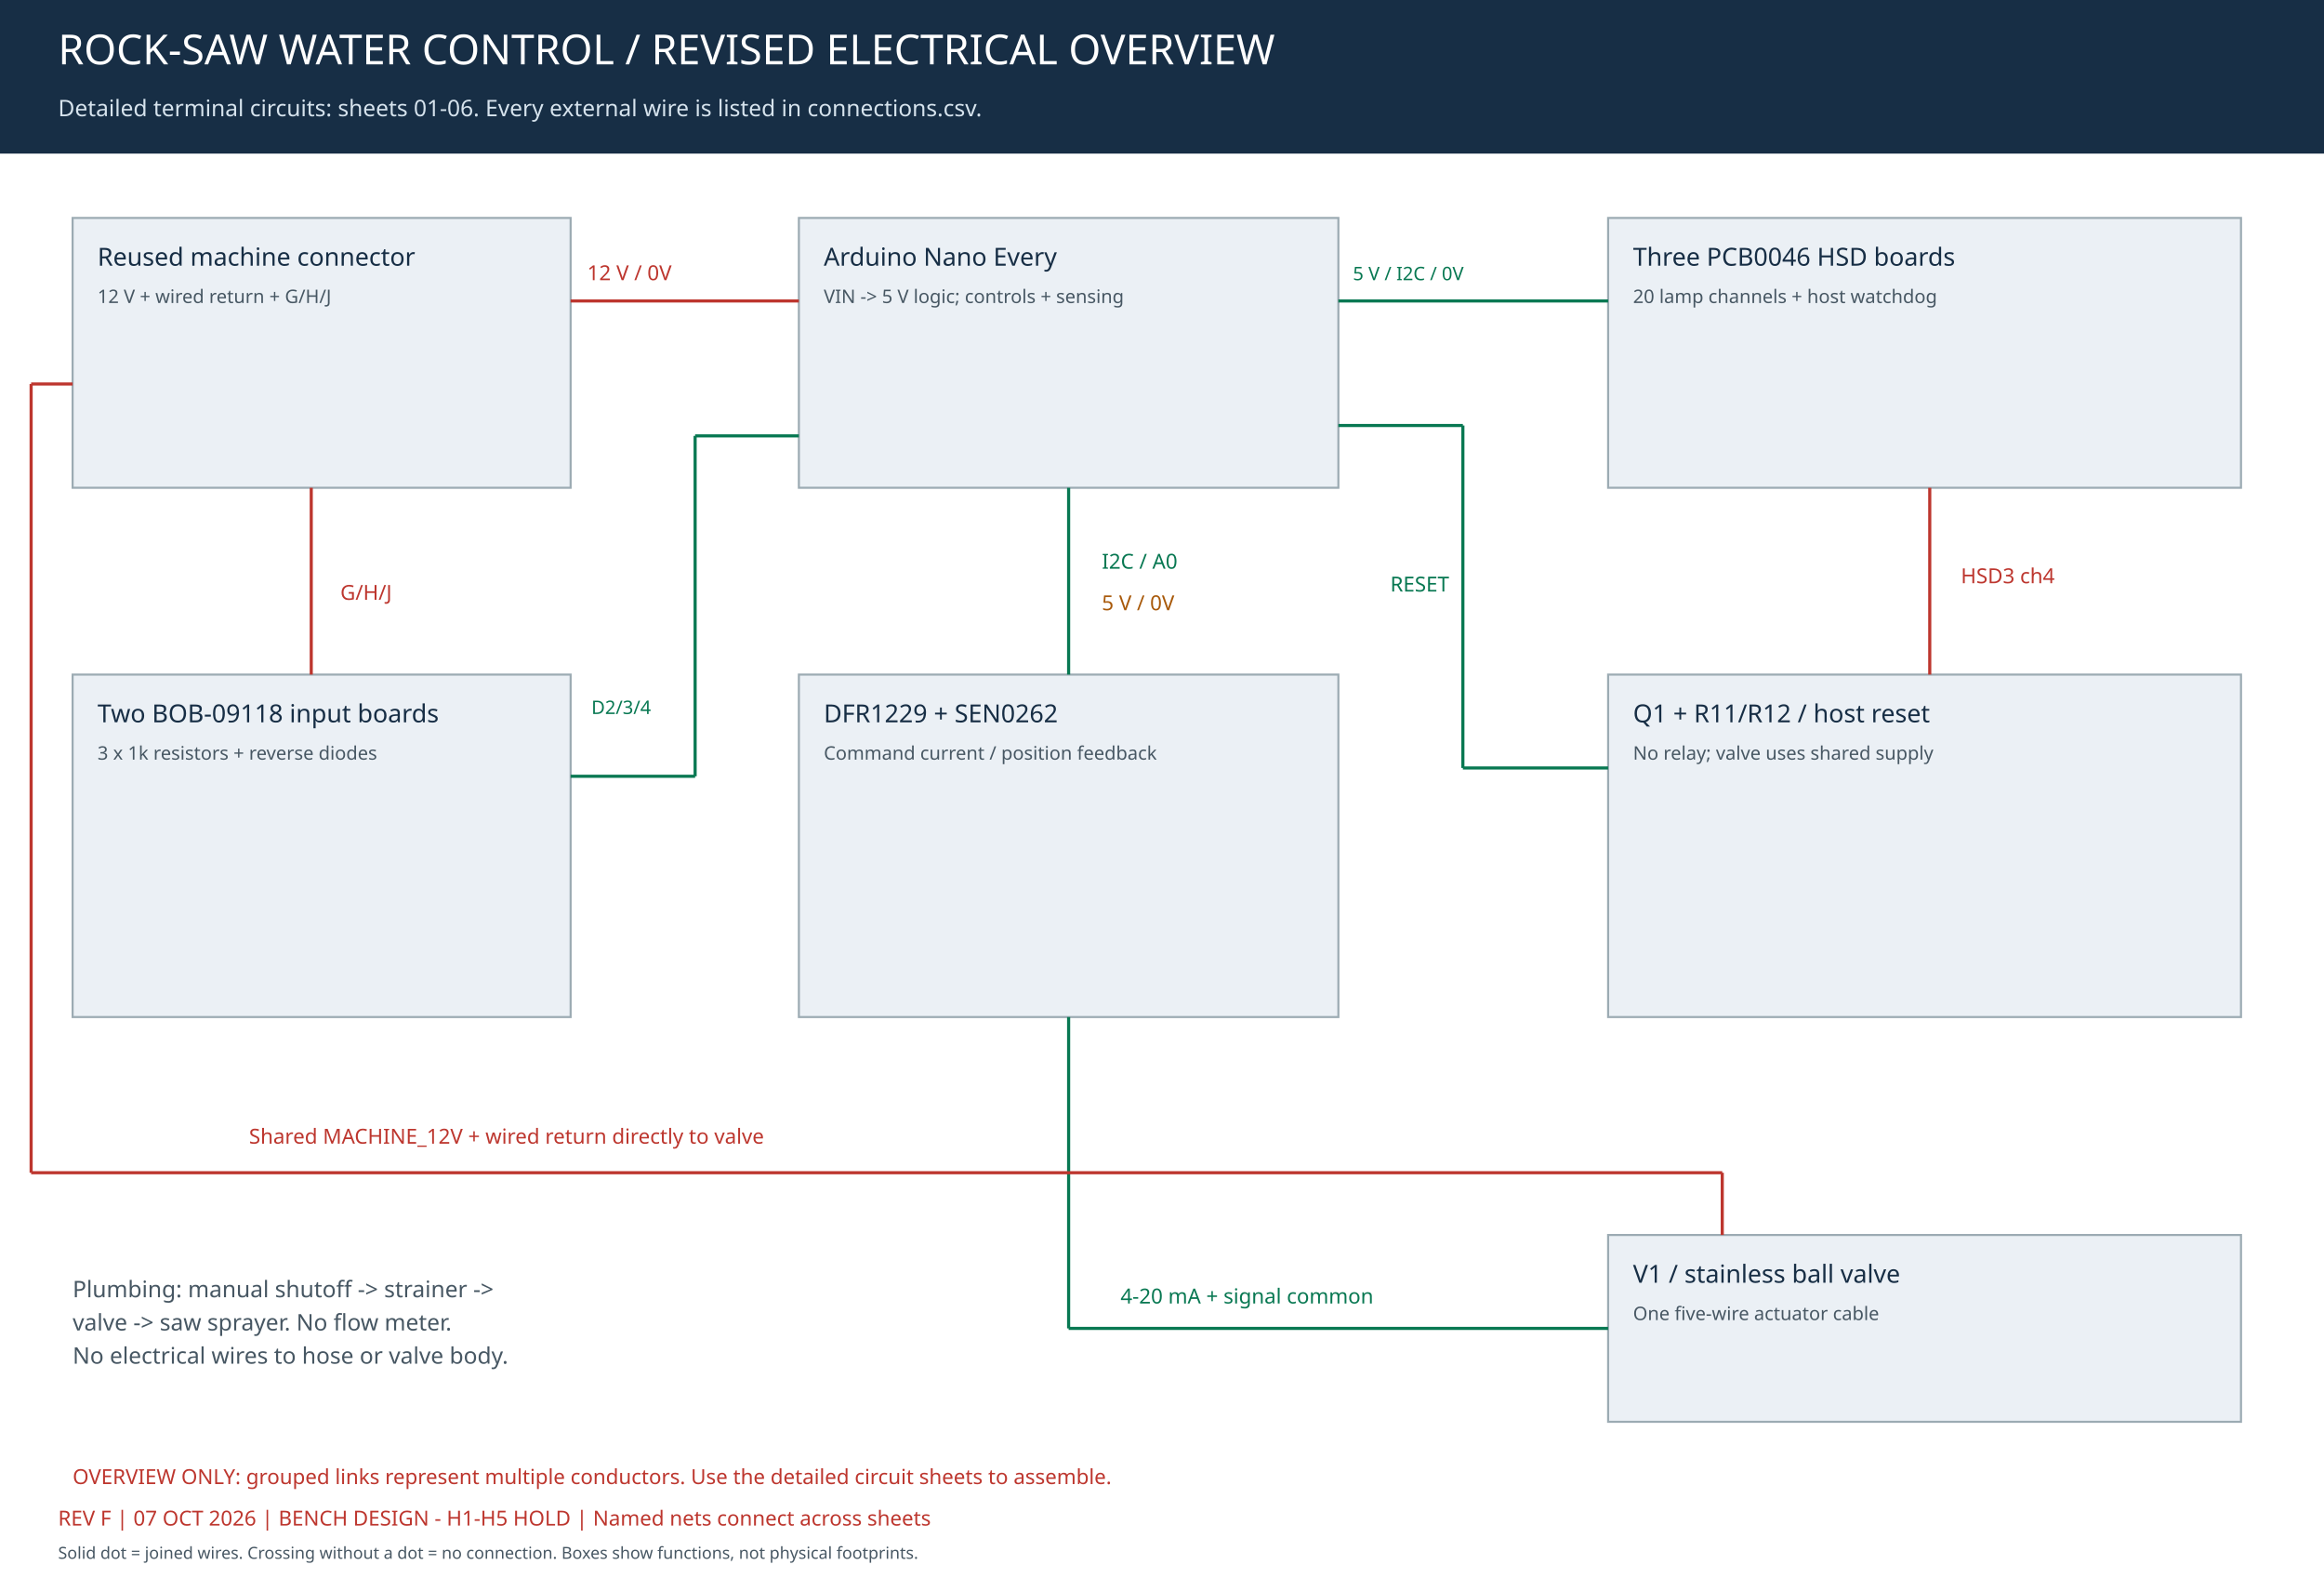
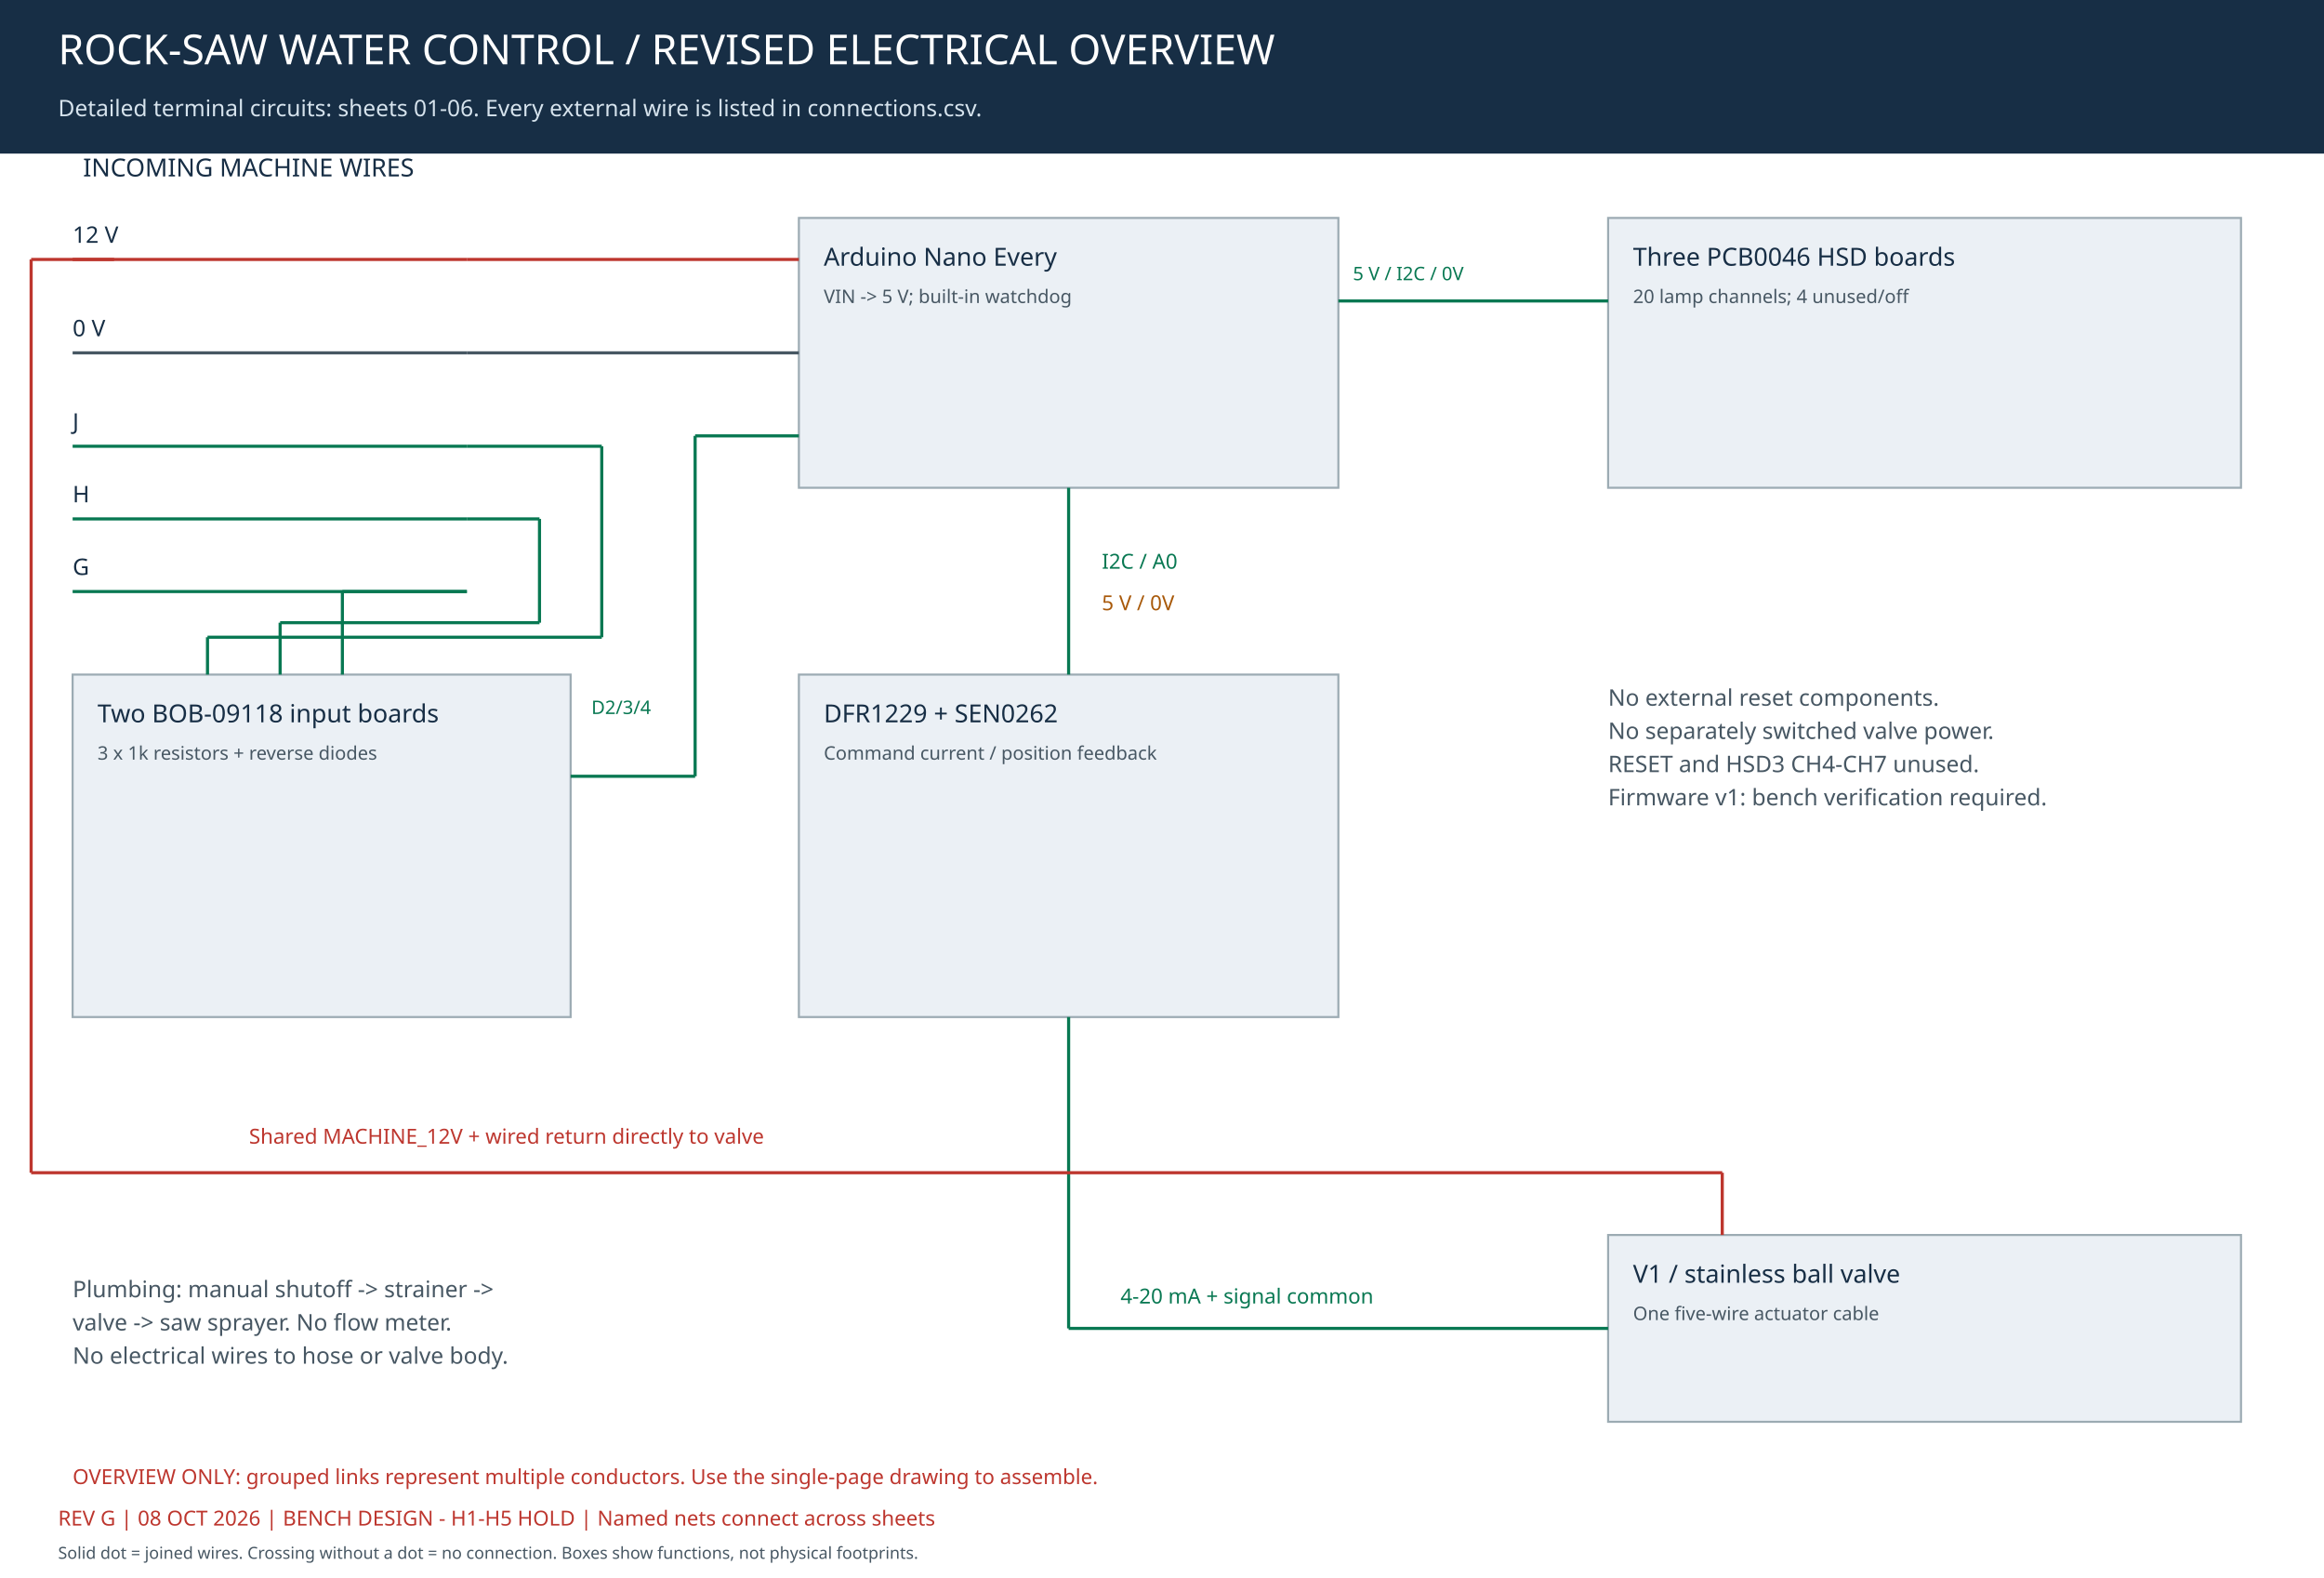
<svg xmlns="http://www.w3.org/2000/svg" width="1120" height="760" preserveAspectRatio="xMinYMin meet" viewBox="0 0 1120 760" version="1.0" fill-rule="evenodd">
  <clipPath id="clip">
    <rect x="0" y="0" width="1120" height="760" />
  </clipPath>
  <g id="group" transform="scale(1,-1) translate(0,-760)" style="clip-path: url(#clip)">
    <g transform="">
      <rect x="0" y="0" width="1120" height="760" style="stroke: none; stroke-linecap: butt; stroke-width: 1; fill: rgb(100%,100%,100%); fill-rule: evenodd;" />
      <rect x="0" y="686" width="1120" height="74" style="stroke: none; stroke-linecap: butt; stroke-width: 1; fill: rgb(9%,18%,27%); fill-rule: evenodd;" />
      <text x="28" y="729" style="font-family: DejaVu-Bold; font-size: 20px;fill: rgb(100%,100%,100%); stroke:none;" transform="translate(0,1458) scale(1,-1)">ROCK-SAW WATER CONTROL / REVISED ELECTRICAL OVERVIEW</text>
      <text x="28" y="704" style="font-family: DejaVu; font-size: 11px;fill: rgb(84%,89%,93%); stroke:none;" transform="translate(0,1408) scale(1,-1)">Detailed terminal circuits: sheets 01-06. Every external wire is listed in connections.csv.</text>
-       <text x="28" y="25" style="font-family: DejaVu-Bold; font-size: 10px;fill: rgb(74%,21%,18%); stroke:none;" transform="translate(0,50) scale(1,-1)">REV F  |  07 OCT 2026  |  BENCH DESIGN - H1-H5 HOLD  |  Named nets connect across sheets</text>
+       <text x="28" y="25" style="font-family: DejaVu-Bold; font-size: 10px;fill: rgb(74%,21%,18%); stroke:none;" transform="translate(0,50) scale(1,-1)">REV G  |  08 OCT 2026  |  BENCH DESIGN - H1-H5 HOLD  |  Named nets connect across sheets</text>
      <text x="28" y="9" style="font-family: DejaVu; font-size: 8px;fill: rgb(28%,34%,39%); stroke:none;" transform="translate(0,18) scale(1,-1)">Solid dot = joined wires. Crossing without a dot = no connection. Boxes show functions, not physical footprints.</text>
-       <rect x="35" y="525" width="240" height="130" style="stroke: rgb(61%,67%,70%); stroke-linecap: butt; stroke-width: 1; fill: rgb(92%,94%,96%); fill-rule: evenodd;" />
-       <text x="47" y="632" style="font-family: DejaVu-Bold; font-size: 12px;fill: rgb(9%,18%,27%); stroke:none;" transform="translate(0,1264) scale(1,-1)">Reused machine connector</text>
-       <text x="47" y="614" style="font-family: DejaVu; font-size: 9px;fill: rgb(28%,34%,39%); stroke:none;" transform="translate(0,1228) scale(1,-1)">12 V + wired return + G/H/J</text>
      <rect x="385" y="525" width="260" height="130" style="stroke: rgb(61%,67%,70%); stroke-linecap: butt; stroke-width: 1; fill: rgb(92%,94%,96%); fill-rule: evenodd;" />
      <text x="397" y="632" style="font-family: DejaVu-Bold; font-size: 12px;fill: rgb(9%,18%,27%); stroke:none;" transform="translate(0,1264) scale(1,-1)">Arduino Nano Every</text>
-       <text x="397" y="614" style="font-family: DejaVu; font-size: 9px;fill: rgb(28%,34%,39%); stroke:none;" transform="translate(0,1228) scale(1,-1)">VIN -&gt; 5 V logic; controls + sensing</text>
+       <text x="397" y="614" style="font-family: DejaVu; font-size: 9px;fill: rgb(28%,34%,39%); stroke:none;" transform="translate(0,1228) scale(1,-1)">VIN -&gt; 5 V; built-in watchdog</text>
      <rect x="775" y="525" width="305" height="130" style="stroke: rgb(61%,67%,70%); stroke-linecap: butt; stroke-width: 1; fill: rgb(92%,94%,96%); fill-rule: evenodd;" />
      <text x="787" y="632" style="font-family: DejaVu-Bold; font-size: 12px;fill: rgb(9%,18%,27%); stroke:none;" transform="translate(0,1264) scale(1,-1)">Three PCB0046 HSD boards</text>
-       <text x="787" y="614" style="font-family: DejaVu; font-size: 9px;fill: rgb(28%,34%,39%); stroke:none;" transform="translate(0,1228) scale(1,-1)">20 lamp channels + host watchdog</text>
+       <text x="787" y="614" style="font-family: DejaVu; font-size: 9px;fill: rgb(28%,34%,39%); stroke:none;" transform="translate(0,1228) scale(1,-1)">20 lamp channels; 4 unused/off</text>
      <rect x="35" y="270" width="240" height="165" style="stroke: rgb(61%,67%,70%); stroke-linecap: butt; stroke-width: 1; fill: rgb(92%,94%,96%); fill-rule: evenodd;" />
      <text x="47" y="412" style="font-family: DejaVu-Bold; font-size: 12px;fill: rgb(9%,18%,27%); stroke:none;" transform="translate(0,824) scale(1,-1)">Two BOB-09118 input boards</text>
      <text x="47" y="394" style="font-family: DejaVu; font-size: 9px;fill: rgb(28%,34%,39%); stroke:none;" transform="translate(0,788) scale(1,-1)">3 x 1k resistors + reverse diodes</text>
      <rect x="385" y="270" width="260" height="165" style="stroke: rgb(61%,67%,70%); stroke-linecap: butt; stroke-width: 1; fill: rgb(92%,94%,96%); fill-rule: evenodd;" />
      <text x="397" y="412" style="font-family: DejaVu-Bold; font-size: 12px;fill: rgb(9%,18%,27%); stroke:none;" transform="translate(0,824) scale(1,-1)">DFR1229 + SEN0262</text>
      <text x="397" y="394" style="font-family: DejaVu; font-size: 9px;fill: rgb(28%,34%,39%); stroke:none;" transform="translate(0,788) scale(1,-1)">Command current / position feedback</text>
-       <rect x="775" y="270" width="305" height="165" style="stroke: rgb(61%,67%,70%); stroke-linecap: butt; stroke-width: 1; fill: rgb(92%,94%,96%); fill-rule: evenodd;" />
-       <text x="787" y="412" style="font-family: DejaVu-Bold; font-size: 12px;fill: rgb(9%,18%,27%); stroke:none;" transform="translate(0,824) scale(1,-1)">Q1 + R11/R12 / host reset</text>
-       <text x="787" y="394" style="font-family: DejaVu; font-size: 9px;fill: rgb(28%,34%,39%); stroke:none;" transform="translate(0,788) scale(1,-1)">No relay; valve uses shared supply</text>
      <rect x="775" y="75" width="305" height="90" style="stroke: rgb(61%,67%,70%); stroke-linecap: butt; stroke-width: 1; fill: rgb(92%,94%,96%); fill-rule: evenodd;" />
      <text x="787" y="142" style="font-family: DejaVu-Bold; font-size: 12px;fill: rgb(9%,18%,27%); stroke:none;" transform="translate(0,284) scale(1,-1)">V1 / stainless ball valve</text>
      <text x="787" y="124" style="font-family: DejaVu; font-size: 9px;fill: rgb(28%,34%,39%); stroke:none;" transform="translate(0,248) scale(1,-1)">One five-wire actuator cable</text>
-       <path d="M 275,615 L 385,615 Z" style="stroke: rgb(74%,21%,18%); stroke-linecap: butt; stroke-width: 1.5;" />
-       <text x="283" y="625" style="font-family: DejaVu; font-size: 10px;fill: rgb(74%,21%,18%); stroke:none;" transform="translate(0,1250) scale(1,-1)">12 V / 0V</text>
+       <text x="35" y="643" style="font-family: DejaVu-Bold; font-size: 11px;fill: rgb(9%,18%,27%); stroke:none;" transform="translate(0,1286) scale(1,-1)">12 V</text>
+       <path d="M 35,635 L 225,635 Z" style="stroke: rgb(74%,21%,18%); stroke-linecap: butt; stroke-width: 1.5;" />
+       <text x="35" y="598" style="font-family: DejaVu-Bold; font-size: 11px;fill: rgb(9%,18%,27%); stroke:none;" transform="translate(0,1196) scale(1,-1)">0 V</text>
+       <path d="M 35,590 L 225,590 Z" style="stroke: rgb(28%,34%,39%); stroke-linecap: butt; stroke-width: 1.5;" />
+       <text x="35" y="553" style="font-family: DejaVu-Bold; font-size: 11px;fill: rgb(9%,18%,27%); stroke:none;" transform="translate(0,1106) scale(1,-1)">J</text>
+       <path d="M 35,545 L 225,545 Z" style="stroke: rgb(3%,47%,32%); stroke-linecap: butt; stroke-width: 1.5;" />
+       <text x="35" y="518" style="font-family: DejaVu-Bold; font-size: 11px;fill: rgb(9%,18%,27%); stroke:none;" transform="translate(0,1036) scale(1,-1)">H</text>
+       <path d="M 35,510 L 225,510 Z" style="stroke: rgb(3%,47%,32%); stroke-linecap: butt; stroke-width: 1.5;" />
+       <text x="35" y="483" style="font-family: DejaVu-Bold; font-size: 11px;fill: rgb(9%,18%,27%); stroke:none;" transform="translate(0,966) scale(1,-1)">G</text>
+       <path d="M 35,475 L 225,475 Z" style="stroke: rgb(3%,47%,32%); stroke-linecap: butt; stroke-width: 1.5;" />
+       <text x="40" y="675" style="font-family: DejaVu-Bold; font-size: 12px;fill: rgb(9%,18%,27%); stroke:none;" transform="translate(0,1350) scale(1,-1)">INCOMING MACHINE WIRES</text>
+       <path d="M 225,635 L 385,635 Z" style="stroke: rgb(74%,21%,18%); stroke-linecap: butt; stroke-width: 1.5;" />
+       <path d="M 225,590 L 385,590 Z" style="stroke: rgb(28%,34%,39%); stroke-linecap: butt; stroke-width: 1.5;" />
+       <path d="M 225,545 L 290,545 Z" style="stroke: rgb(3%,47%,32%); stroke-linecap: butt; stroke-width: 1.5;" />
+       <path d="M 290,545 L 290,453 Z" style="stroke: rgb(3%,47%,32%); stroke-linecap: butt; stroke-width: 1.5;" />
+       <path d="M 290,453 L 100,453 Z" style="stroke: rgb(3%,47%,32%); stroke-linecap: butt; stroke-width: 1.5;" />
+       <path d="M 100,453 L 100,435 Z" style="stroke: rgb(3%,47%,32%); stroke-linecap: butt; stroke-width: 1.5;" />
+       <path d="M 225,510 L 260,510 Z" style="stroke: rgb(3%,47%,32%); stroke-linecap: butt; stroke-width: 1.5;" />
+       <path d="M 260,510 L 260,460 Z" style="stroke: rgb(3%,47%,32%); stroke-linecap: butt; stroke-width: 1.5;" />
+       <path d="M 260,460 L 135,460 Z" style="stroke: rgb(3%,47%,32%); stroke-linecap: butt; stroke-width: 1.5;" />
+       <path d="M 135,460 L 135,435 Z" style="stroke: rgb(3%,47%,32%); stroke-linecap: butt; stroke-width: 1.5;" />
+       <path d="M 225,475 L 165,475 Z" style="stroke: rgb(3%,47%,32%); stroke-linecap: butt; stroke-width: 1.5;" />
+       <path d="M 165,475 L 165,435 Z" style="stroke: rgb(3%,47%,32%); stroke-linecap: butt; stroke-width: 1.5;" />
      <path d="M 645,615 L 775,615 Z" style="stroke: rgb(3%,47%,32%); stroke-linecap: butt; stroke-width: 1.5;" />
      <text x="652" y="625" style="font-family: DejaVu; font-size: 9px;fill: rgb(3%,47%,32%); stroke:none;" transform="translate(0,1250) scale(1,-1)">5 V / I2C / 0V</text>
-       <path d="M 150,525 L 150,435 Z" style="stroke: rgb(74%,21%,18%); stroke-linecap: butt; stroke-width: 1.5;" />
-       <text x="164" y="471" style="font-family: DejaVu; font-size: 10px;fill: rgb(74%,21%,18%); stroke:none;" transform="translate(0,942) scale(1,-1)">G/H/J</text>
      <path d="M 275,386 L 335,386 Z" style="stroke: rgb(3%,47%,32%); stroke-linecap: butt; stroke-width: 1.5;" />
      <path d="M 335,386 L 335,550 Z" style="stroke: rgb(3%,47%,32%); stroke-linecap: butt; stroke-width: 1.5;" />
      <path d="M 335,550 L 385,550 Z" style="stroke: rgb(3%,47%,32%); stroke-linecap: butt; stroke-width: 1.5;" />
      <text x="285" y="416" style="font-family: DejaVu; font-size: 9px;fill: rgb(3%,47%,32%); stroke:none;" transform="translate(0,832) scale(1,-1)">D2/3/4</text>
      <path d="M 515,525 L 515,435 Z" style="stroke: rgb(3%,47%,32%); stroke-linecap: butt; stroke-width: 1.5;" />
      <text x="531" y="486" style="font-family: DejaVu; font-size: 10px;fill: rgb(3%,47%,32%); stroke:none;" transform="translate(0,972) scale(1,-1)">I2C / A0</text>
      <text x="531" y="466" style="font-family: DejaVu; font-size: 10px;fill: rgb(66%,35%,4%); stroke:none;" transform="translate(0,932) scale(1,-1)">5 V / 0V</text>
-       <path d="M 930,525 L 930,435 Z" style="stroke: rgb(74%,21%,18%); stroke-linecap: butt; stroke-width: 1.5;" />
-       <text x="945" y="479" style="font-family: DejaVu; font-size: 10px;fill: rgb(74%,21%,18%); stroke:none;" transform="translate(0,958) scale(1,-1)">HSD3 ch4</text>
-       <path d="M 775,390 L 705,390 Z" style="stroke: rgb(3%,47%,32%); stroke-linecap: butt; stroke-width: 1.5;" />
-       <path d="M 705,390 L 705,555 Z" style="stroke: rgb(3%,47%,32%); stroke-linecap: butt; stroke-width: 1.5;" />
-       <path d="M 705,555 L 645,555 Z" style="stroke: rgb(3%,47%,32%); stroke-linecap: butt; stroke-width: 1.5;" />
-       <text x="670" y="475" style="font-family: DejaVu; font-size: 10px;fill: rgb(3%,47%,32%); stroke:none;" transform="translate(0,950) scale(1,-1)">RESET</text>
      <path d="M 515,270 L 515,120 Z" style="stroke: rgb(3%,47%,32%); stroke-linecap: butt; stroke-width: 1.5;" />
      <path d="M 515,120 L 775,120 Z" style="stroke: rgb(3%,47%,32%); stroke-linecap: butt; stroke-width: 1.5;" />
      <text x="540" y="132" style="font-family: DejaVu; font-size: 10px;fill: rgb(3%,47%,32%); stroke:none;" transform="translate(0,264) scale(1,-1)">4-20 mA + signal common</text>
-       <path d="M 35,575 L 15,575 Z" style="stroke: rgb(74%,21%,18%); stroke-linecap: butt; stroke-width: 1.5;" />
-       <path d="M 15,575 L 15,195 Z" style="stroke: rgb(74%,21%,18%); stroke-linecap: butt; stroke-width: 1.5;" />
+       <path d="M 55,635 L 15,635 Z" style="stroke: rgb(74%,21%,18%); stroke-linecap: butt; stroke-width: 1.5;" />
+       <path d="M 15,635 L 15,195 Z" style="stroke: rgb(74%,21%,18%); stroke-linecap: butt; stroke-width: 1.5;" />
      <path d="M 15,195 L 830,195 Z" style="stroke: rgb(74%,21%,18%); stroke-linecap: butt; stroke-width: 1.5;" />
      <path d="M 830,195 L 830,165 Z" style="stroke: rgb(74%,21%,18%); stroke-linecap: butt; stroke-width: 1.5;" />
      <text x="120" y="209" style="font-family: DejaVu; font-size: 10px;fill: rgb(74%,21%,18%); stroke:none;" transform="translate(0,418) scale(1,-1)">Shared MACHINE_12V + wired return directly to valve</text>
+       <text x="775" y="420" style="font-family: DejaVu; font-size: 11px;fill: rgb(28%,34%,39%); stroke:none;" transform="translate(0,840) scale(1,-1)">No external reset components.</text>
+       <text x="775" y="404" style="font-family: DejaVu; font-size: 11px;fill: rgb(28%,34%,39%); stroke:none;" transform="translate(0,808) scale(1,-1)">No separately switched valve power.</text>
+       <text x="775" y="388" style="font-family: DejaVu; font-size: 11px;fill: rgb(28%,34%,39%); stroke:none;" transform="translate(0,776) scale(1,-1)">RESET and HSD3 CH4-CH7 unused.</text>
+       <text x="775" y="372" style="font-family: DejaVu; font-size: 11px;fill: rgb(28%,34%,39%); stroke:none;" transform="translate(0,744) scale(1,-1)">Firmware v1: bench verification required.</text>
      <text x="35" y="135" style="font-family: DejaVu; font-size: 11px;fill: rgb(28%,34%,39%); stroke:none;" transform="translate(0,270) scale(1,-1)">Plumbing: manual shutoff -&gt; strainer -&gt;</text>
      <text x="35" y="119" style="font-family: DejaVu; font-size: 11px;fill: rgb(28%,34%,39%); stroke:none;" transform="translate(0,238) scale(1,-1)">valve -&gt; saw sprayer. No flow meter.</text>
      <text x="35" y="103" style="font-family: DejaVu; font-size: 11px;fill: rgb(28%,34%,39%); stroke:none;" transform="translate(0,206) scale(1,-1)">No electrical wires to hose or valve body.</text>
-       <text x="35" y="45" style="font-family: DejaVu; font-size: 10px;fill: rgb(74%,21%,18%); stroke:none;" transform="translate(0,90) scale(1,-1)">OVERVIEW ONLY: grouped links represent multiple conductors. Use the detailed circuit sheets to assemble.</text>
+       <text x="35" y="45" style="font-family: DejaVu; font-size: 10px;fill: rgb(74%,21%,18%); stroke:none;" transform="translate(0,90) scale(1,-1)">OVERVIEW ONLY: grouped links represent multiple conductors. Use the single-page drawing to assemble.</text>
    </g>
  </g>
</svg>
